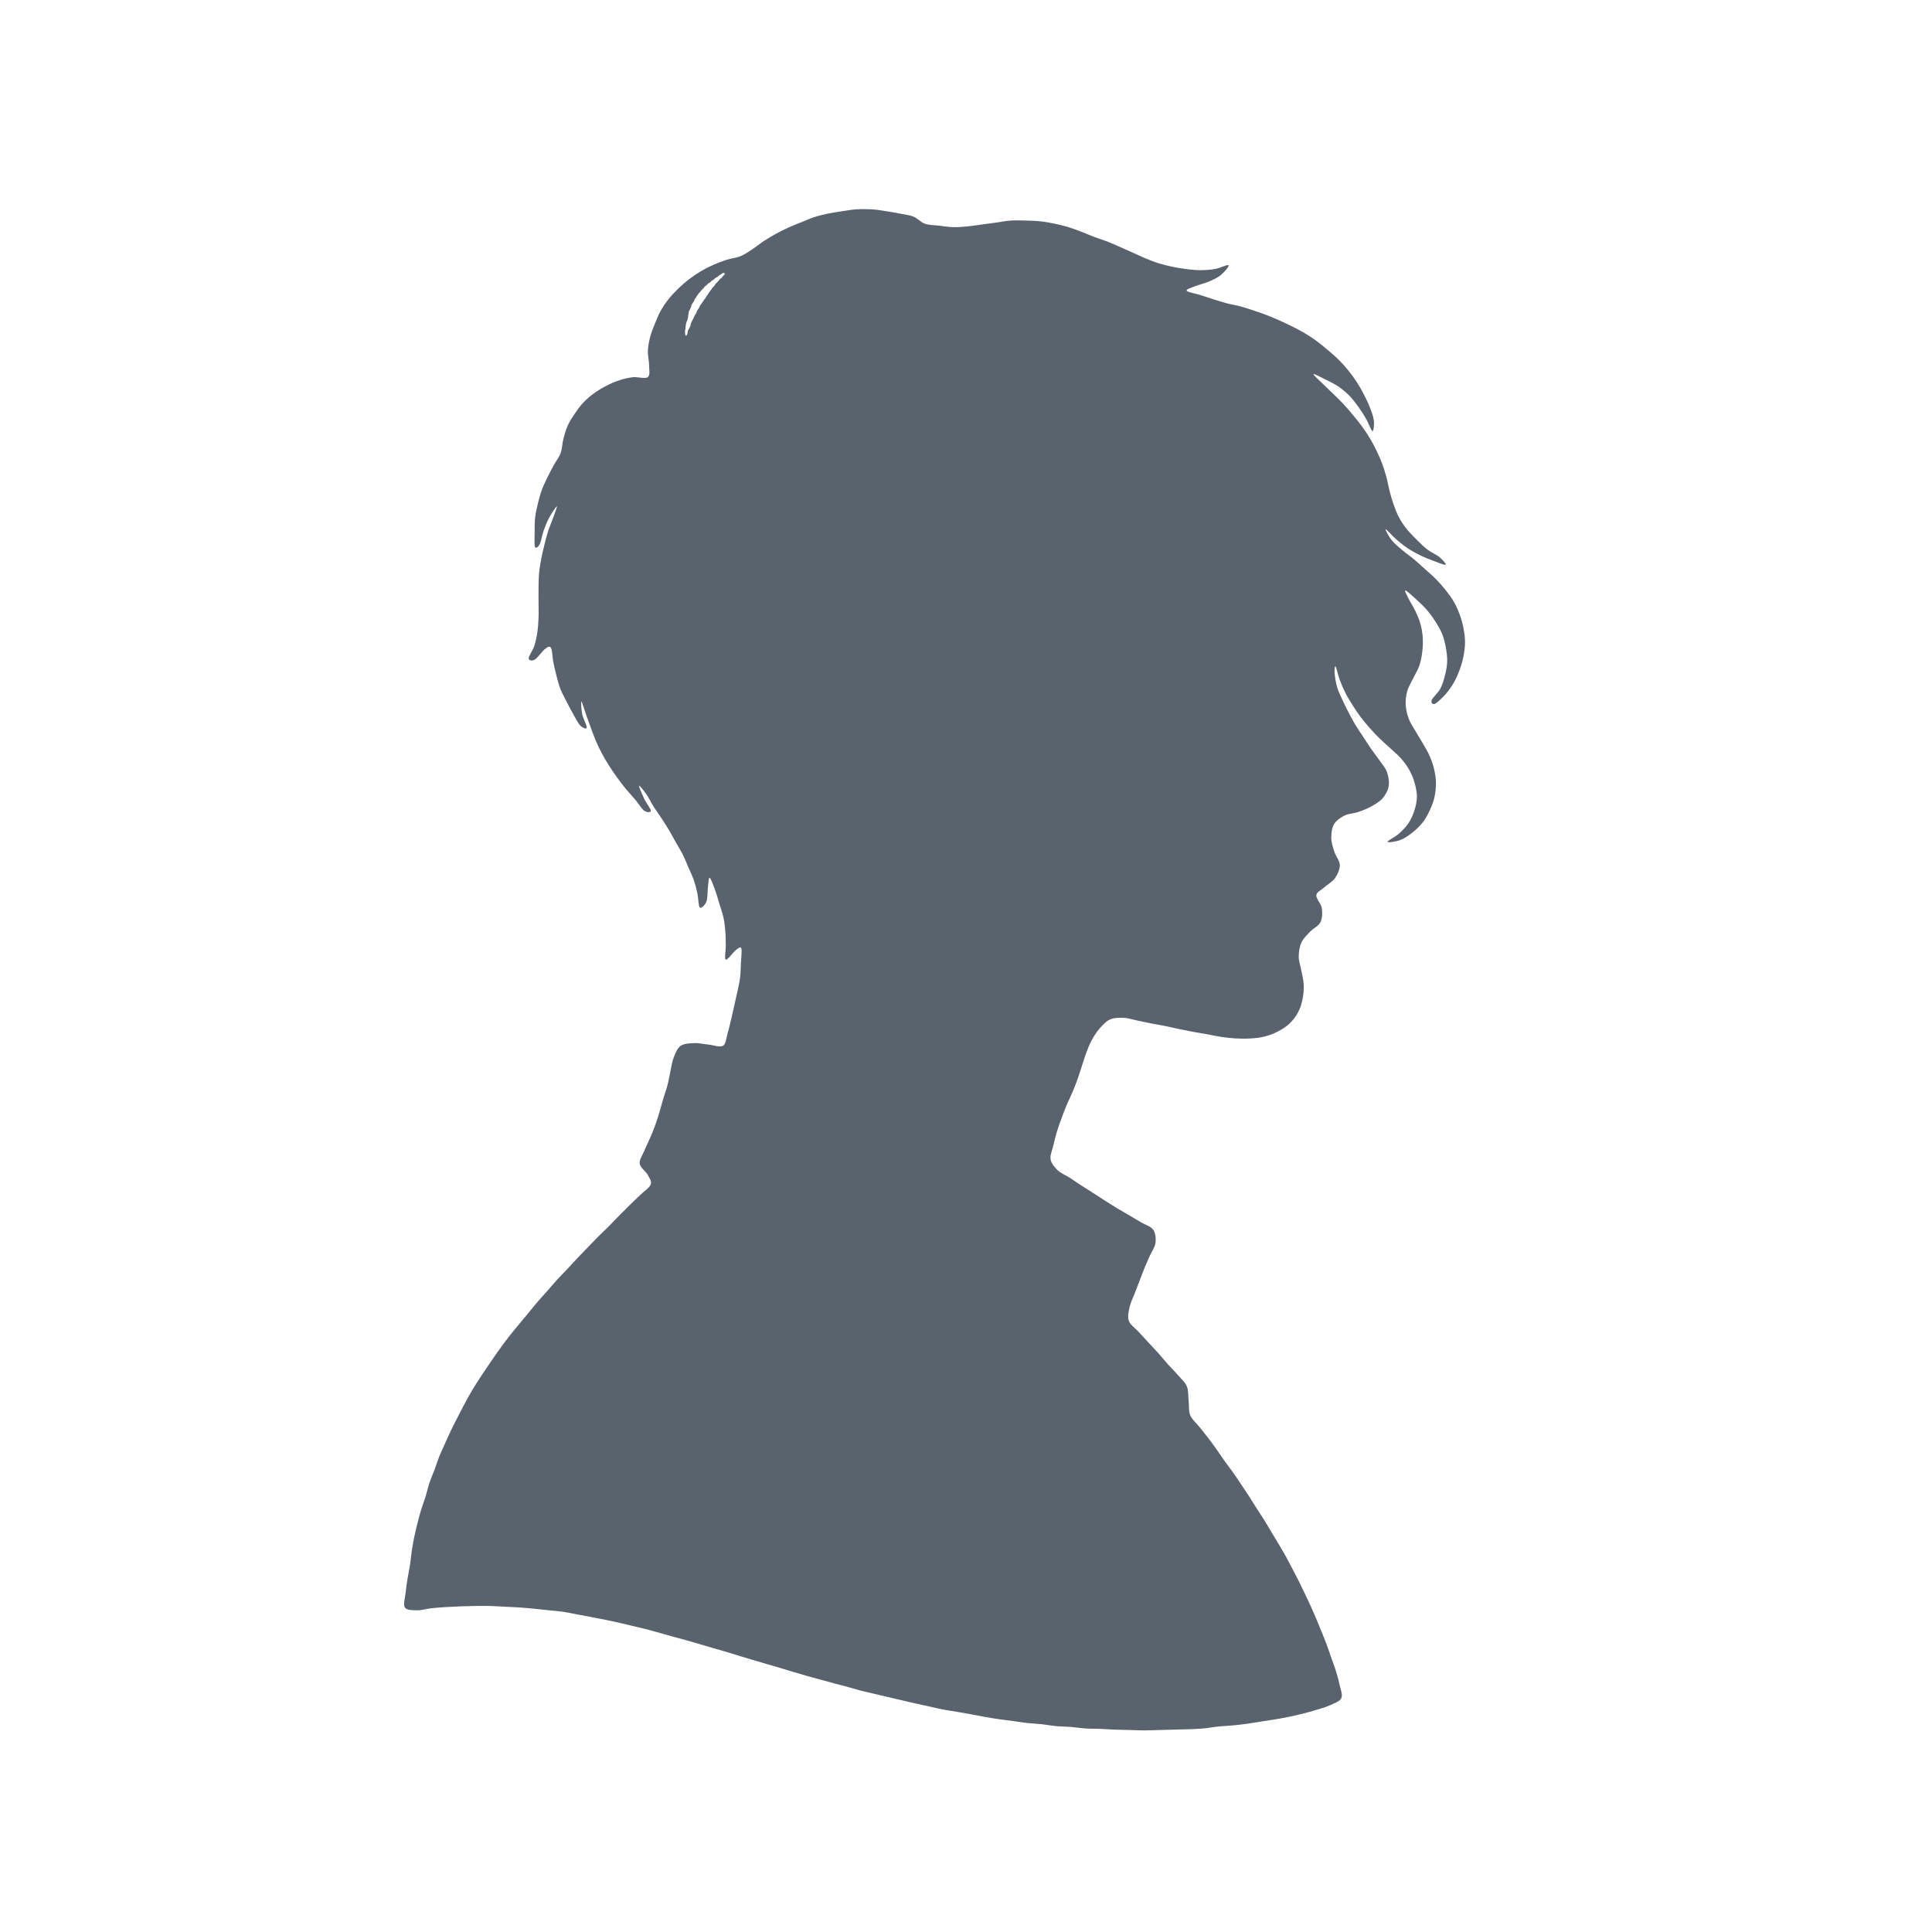
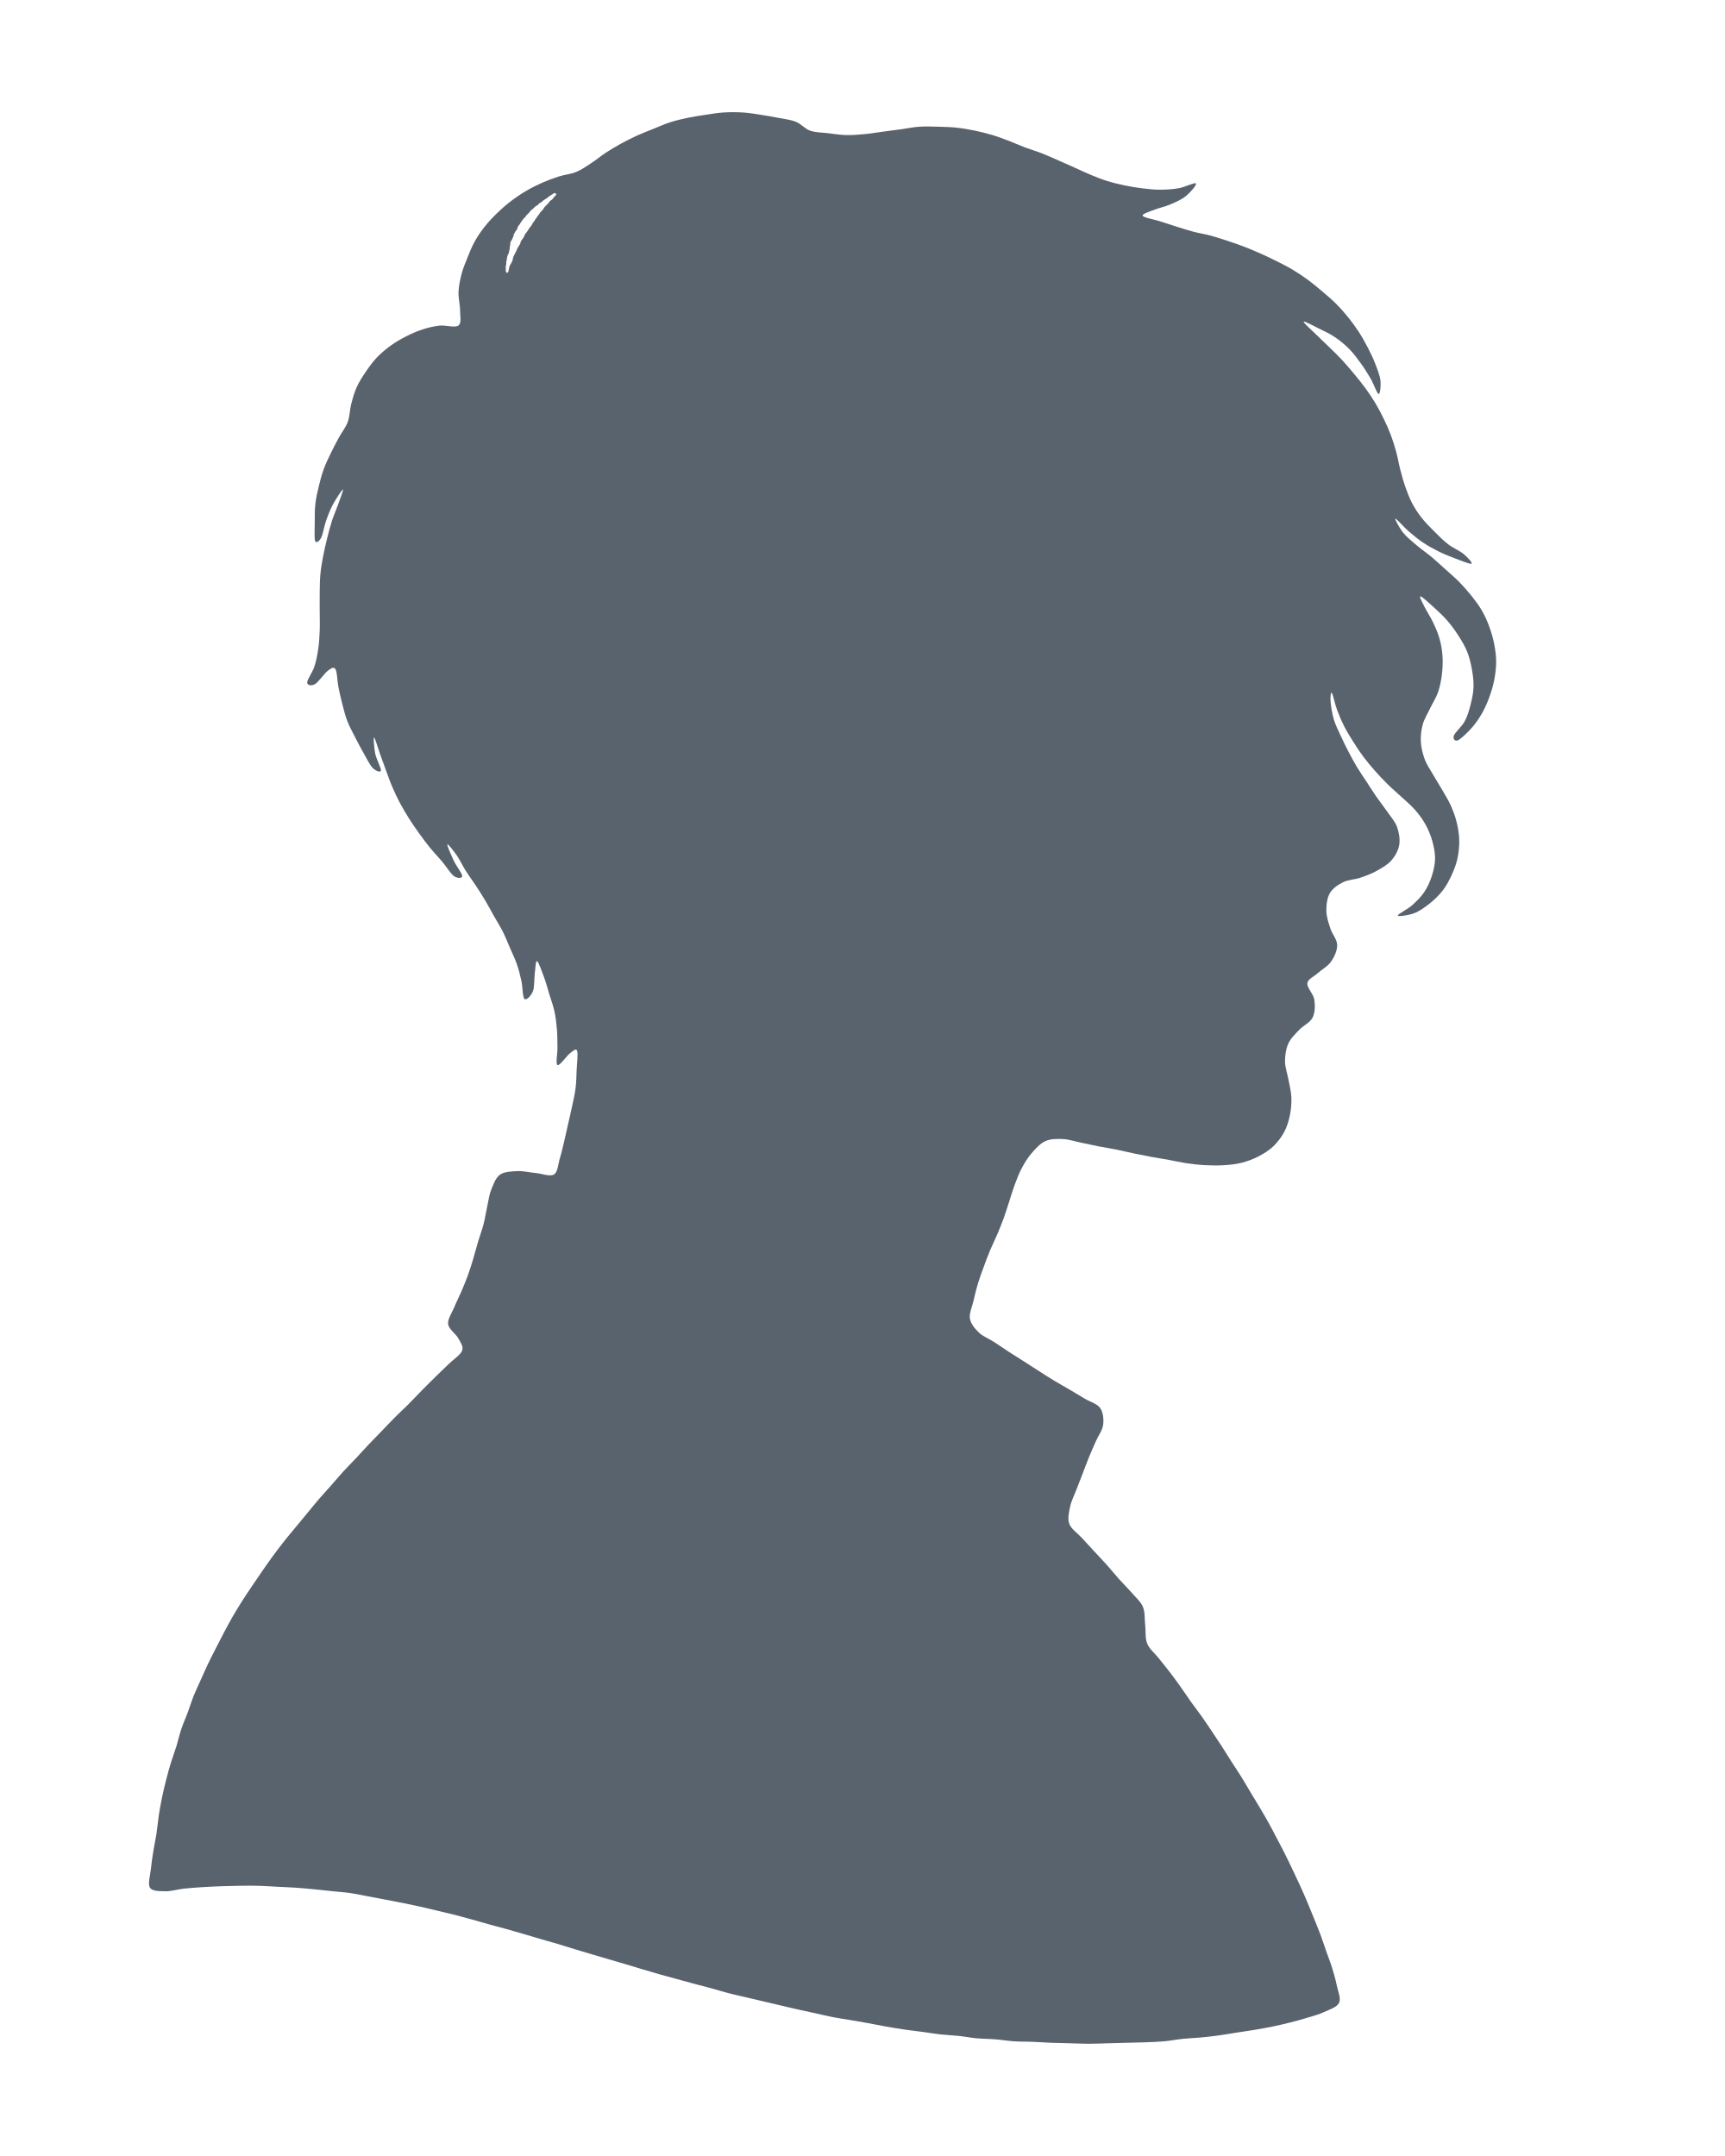
- <svg xmlns="http://www.w3.org/2000/svg" width="256" height="256" viewBox="0 0 256 256">
+ <svg xmlns="http://www.w3.org/2000/svg" width="180" height="225" viewBox="38 16 180 225">
  <g transform="translate(256 0) scale(-1 1)">
    <path d="M 140.467,27.738 C 139.817,27.778 139.232,27.886 138.619,27.980 C 138.005,28.073 137.397,28.176 136.786,28.297 C 136.175,28.419 135.507,28.486 134.954,28.709 C 134.400,28.932 134.021,29.438 133.466,29.636 C 132.911,29.834 132.250,29.820 131.623,29.897 C 130.996,29.973 130.349,30.080 129.703,30.096 C 129.056,30.112 128.385,30.053 127.742,29.993 C 127.099,29.933 126.478,29.821 125.845,29.737 C 125.212,29.652 124.569,29.572 123.945,29.487 C 123.321,29.401 122.743,29.268 122.102,29.225 C 121.461,29.181 120.760,29.206 120.099,29.223 C 119.439,29.240 118.778,29.258 118.139,29.327 C 117.500,29.396 116.879,29.510 116.264,29.637 C 115.649,29.764 115.035,29.915 114.449,30.091 C 113.863,30.267 113.316,30.476 112.746,30.693 C 112.177,30.909 111.609,31.170 111.031,31.388 C 110.454,31.606 109.856,31.776 109.281,32.000 C 108.706,32.224 108.139,32.488 107.581,32.731 C 107.023,32.975 106.487,33.212 105.931,33.461 C 105.375,33.709 104.813,33.985 104.243,34.221 C 103.672,34.456 103.101,34.689 102.510,34.875 C 101.920,35.061 101.313,35.208 100.699,35.337 C 100.084,35.467 99.453,35.574 98.825,35.651 C 98.198,35.728 97.572,35.799 96.934,35.798 C 96.296,35.796 95.616,35.751 94.995,35.643 C 94.375,35.534 93.335,35.008 93.211,35.144 C 93.087,35.281 93.805,36.097 94.251,36.463 C 94.698,36.829 95.332,37.098 95.892,37.340 C 96.451,37.581 97.128,37.715 97.607,37.911 C 98.085,38.108 98.864,38.326 98.762,38.521 C 98.659,38.716 97.580,38.893 96.991,39.082 C 96.401,39.270 95.815,39.468 95.224,39.653 C 94.633,39.837 94.037,40.031 93.442,40.188 C 92.848,40.344 92.250,40.431 91.657,40.591 C 91.064,40.750 90.470,40.949 89.883,41.143 C 89.296,41.338 88.710,41.537 88.135,41.759 C 87.559,41.981 86.984,42.227 86.428,42.475 C 85.872,42.724 85.342,42.974 84.796,43.248 C 84.251,43.523 83.690,43.803 83.155,44.121 C 82.619,44.440 82.095,44.786 81.582,45.160 C 81.069,45.534 80.572,45.947 80.078,46.366 C 79.583,46.784 79.072,47.216 78.615,47.671 C 78.158,48.125 77.736,48.599 77.336,49.093 C 76.935,49.586 76.556,50.105 76.215,50.632 C 75.873,51.158 75.571,51.700 75.286,52.250 C 75.002,52.800 74.729,53.355 74.507,53.931 C 74.285,54.507 74.016,55.175 73.955,55.706 C 73.895,56.236 73.975,57.146 74.144,57.115 C 74.313,57.084 74.664,56.049 74.972,55.520 C 75.279,54.990 75.617,54.452 75.988,53.938 C 76.359,53.423 76.747,52.891 77.197,52.435 C 77.646,51.978 78.170,51.549 78.684,51.198 C 79.197,50.848 79.731,50.604 80.277,50.333 C 80.823,50.062 81.878,49.491 81.957,49.574 C 82.035,49.656 81.188,50.390 80.748,50.829 C 80.308,51.269 79.778,51.756 79.316,52.209 C 78.855,52.661 78.415,53.078 77.979,53.546 C 77.543,54.015 77.112,54.523 76.701,55.020 C 76.289,55.517 75.882,56.017 75.509,56.530 C 75.137,57.043 74.785,57.565 74.465,58.101 C 74.145,58.636 73.858,59.193 73.592,59.742 C 73.327,60.292 73.086,60.826 72.872,61.396 C 72.658,61.967 72.471,62.565 72.307,63.165 C 72.143,63.765 72.045,64.392 71.888,64.995 C 71.731,65.598 71.570,66.199 71.365,66.782 C 71.160,67.365 70.943,67.951 70.659,68.492 C 70.374,69.034 70.050,69.533 69.660,70.031 C 69.270,70.528 68.782,71.013 68.317,71.478 C 67.852,71.942 67.375,72.427 66.868,72.816 C 66.361,73.205 65.679,73.475 65.277,73.810 C 64.875,74.146 64.307,74.750 64.457,74.827 C 64.607,74.904 65.606,74.484 66.177,74.271 C 66.747,74.058 67.327,73.825 67.882,73.551 C 68.436,73.277 68.980,72.980 69.503,72.628 C 70.025,72.277 70.533,71.859 71.015,71.443 C 71.496,71.026 72.297,70.103 72.392,70.128 C 72.487,70.153 71.961,71.123 71.586,71.591 C 71.211,72.058 70.636,72.512 70.143,72.933 C 69.651,73.354 69.122,73.705 68.630,74.116 C 68.138,74.528 67.665,74.971 67.189,75.401 C 66.713,75.830 66.225,76.234 65.772,76.693 C 65.320,77.153 64.872,77.656 64.472,78.158 C 64.073,78.660 63.687,79.168 63.375,79.707 C 63.062,80.245 62.813,80.809 62.599,81.389 C 62.385,81.968 62.211,82.572 62.090,83.181 C 61.970,83.791 61.880,84.415 61.878,85.045 C 61.877,85.676 61.961,86.346 62.080,86.965 C 62.199,87.583 62.380,88.176 62.592,88.756 C 62.805,89.335 63.046,89.903 63.356,90.443 C 63.666,90.982 64.033,91.522 64.453,91.992 C 64.873,92.461 65.569,93.131 65.876,93.261 C 66.183,93.391 66.416,93.105 66.296,92.772 C 66.176,92.440 65.448,91.809 65.156,91.267 C 64.864,90.725 64.696,90.113 64.544,89.517 C 64.391,88.921 64.262,88.310 64.241,87.691 C 64.220,87.072 64.307,86.418 64.419,85.804 C 64.530,85.189 64.679,84.576 64.909,84.004 C 65.139,83.431 65.461,82.897 65.797,82.368 C 66.133,81.840 66.510,81.314 66.924,80.832 C 67.338,80.349 67.808,79.906 68.283,79.473 C 68.758,79.040 69.592,78.264 69.773,78.235 C 69.955,78.206 69.590,78.849 69.373,79.298 C 69.156,79.748 68.737,80.370 68.473,80.929 C 68.209,81.487 67.955,82.059 67.790,82.649 C 67.624,83.240 67.519,83.846 67.478,84.472 C 67.437,85.098 67.467,85.776 67.544,86.404 C 67.622,87.032 67.742,87.658 67.945,88.241 C 68.148,88.825 68.496,89.349 68.762,89.907 C 69.027,90.464 69.374,91.004 69.536,91.589 C 69.699,92.174 69.771,92.805 69.737,93.415 C 69.702,94.025 69.545,94.671 69.329,95.249 C 69.112,95.827 68.746,96.343 68.437,96.883 C 68.128,97.423 67.782,97.956 67.477,98.489 C 67.172,99.022 66.853,99.523 66.606,100.080 C 66.359,100.637 66.140,101.222 65.994,101.830 C 65.848,102.437 65.741,103.088 65.730,103.724 C 65.720,104.360 65.791,105.034 65.929,105.645 C 66.066,106.256 66.297,106.837 66.555,107.389 C 66.813,107.941 67.091,108.470 67.475,108.960 C 67.860,109.450 68.366,109.937 68.863,110.329 C 69.360,110.721 69.912,111.109 70.459,111.312 C 71.006,111.516 72.111,111.687 72.146,111.550 C 72.182,111.413 71.130,110.895 70.672,110.491 C 70.215,110.087 69.747,109.632 69.402,109.126 C 69.058,108.620 68.796,108.041 68.604,107.453 C 68.413,106.866 68.262,106.223 68.254,105.601 C 68.246,104.979 68.388,104.321 68.557,103.723 C 68.726,103.125 68.970,102.550 69.268,102.014 C 69.567,101.479 69.933,100.986 70.350,100.510 C 70.766,100.034 71.294,99.602 71.768,99.158 C 72.243,98.714 72.736,98.304 73.199,97.848 C 73.662,97.391 74.121,96.900 74.545,96.419 C 74.969,95.938 75.367,95.467 75.743,94.963 C 76.119,94.460 76.467,93.927 76.800,93.398 C 77.134,92.868 77.464,92.337 77.743,91.785 C 78.023,91.233 78.264,90.664 78.478,90.086 C 78.692,89.508 78.914,88.464 79.027,88.316 C 79.141,88.168 79.192,88.740 79.158,89.197 C 79.124,89.655 78.999,90.467 78.824,91.062 C 78.649,91.658 78.363,92.207 78.108,92.769 C 77.852,93.331 77.578,93.885 77.292,94.434 C 77.006,94.984 76.711,95.538 76.394,96.065 C 76.077,96.593 75.729,97.083 75.390,97.602 C 75.050,98.120 74.715,98.657 74.356,99.176 C 73.997,99.696 73.591,100.195 73.235,100.716 C 72.880,101.236 72.428,101.723 72.221,102.299 C 72.014,102.874 71.896,103.587 71.993,104.168 C 72.090,104.749 72.411,105.332 72.803,105.785 C 73.195,106.237 73.805,106.582 74.346,106.885 C 74.888,107.187 75.468,107.402 76.053,107.600 C 76.639,107.798 77.330,107.804 77.861,108.073 C 78.391,108.342 78.947,108.716 79.237,109.216 C 79.526,109.715 79.607,110.456 79.597,111.070 C 79.588,111.684 79.367,112.309 79.179,112.899 C 78.991,113.488 78.482,114.033 78.469,114.608 C 78.456,115.183 78.759,115.856 79.100,116.350 C 79.440,116.844 80.100,117.194 80.514,117.573 C 80.927,117.951 81.522,118.161 81.579,118.620 C 81.636,119.078 80.945,119.727 80.854,120.323 C 80.763,120.918 80.770,121.668 81.030,122.192 C 81.291,122.716 81.997,123.017 82.419,123.467 C 82.840,123.916 83.308,124.343 83.557,124.890 C 83.806,125.436 83.912,126.126 83.913,126.745 C 83.915,127.365 83.677,127.983 83.566,128.605 C 83.456,129.227 83.278,129.848 83.250,130.475 C 83.222,131.101 83.274,131.756 83.398,132.364 C 83.521,132.972 83.699,133.576 83.990,134.122 C 84.281,134.669 84.692,135.213 85.146,135.643 C 85.599,136.072 86.162,136.414 86.712,136.698 C 87.262,136.983 87.849,137.197 88.446,137.348 C 89.043,137.498 89.651,137.561 90.293,137.602 C 90.934,137.643 91.647,137.629 92.293,137.595 C 92.939,137.560 93.548,137.486 94.171,137.395 C 94.794,137.304 95.409,137.160 96.031,137.048 C 96.652,136.937 97.288,136.839 97.900,136.725 C 98.512,136.612 99.097,136.494 99.703,136.367 C 100.310,136.240 100.924,136.088 101.540,135.965 C 102.157,135.841 102.785,135.746 103.403,135.625 C 104.020,135.504 104.629,135.362 105.245,135.237 C 105.861,135.111 106.484,134.895 107.097,134.871 C 107.710,134.846 108.381,134.843 108.923,135.089 C 109.466,135.335 109.940,135.874 110.351,136.345 C 110.762,136.817 111.094,137.373 111.387,137.920 C 111.680,138.466 111.895,139.053 112.110,139.623 C 112.325,140.194 112.484,140.761 112.675,141.341 C 112.866,141.921 113.046,142.523 113.257,143.103 C 113.468,143.684 113.699,144.256 113.940,144.824 C 114.180,145.392 114.463,145.943 114.700,146.512 C 114.937,147.082 115.151,147.669 115.361,148.242 C 115.570,148.814 115.779,149.361 115.955,149.947 C 116.131,150.534 116.278,151.149 116.418,151.759 C 116.557,152.369 116.885,153.057 116.792,153.607 C 116.699,154.158 116.280,154.654 115.859,155.061 C 115.438,155.469 114.786,155.716 114.266,156.051 C 113.745,156.386 113.256,156.735 112.737,157.073 C 112.218,157.411 111.678,157.741 111.150,158.079 C 110.622,158.416 110.097,158.761 109.569,159.098 C 109.041,159.434 108.514,159.776 107.980,160.098 C 107.446,160.421 106.895,160.723 106.365,161.034 C 105.835,161.346 105.327,161.651 104.800,161.969 C 104.272,162.286 103.518,162.488 103.199,162.942 C 102.881,163.395 102.816,164.115 102.889,164.689 C 102.961,165.262 103.392,165.824 103.636,166.382 C 103.881,166.940 104.124,167.473 104.355,168.036 C 104.586,168.600 104.798,169.188 105.021,169.764 C 105.243,170.339 105.471,170.913 105.690,171.490 C 105.909,172.067 106.212,172.636 106.333,173.227 C 106.455,173.817 106.618,174.493 106.420,175.032 C 106.223,175.570 105.580,175.980 105.148,176.455 C 104.717,176.931 104.275,177.405 103.831,177.884 C 103.388,178.364 102.923,178.844 102.488,179.331 C 102.052,179.818 101.651,180.325 101.218,180.809 C 100.786,181.292 100.309,181.751 99.895,182.233 C 99.481,182.716 98.966,183.142 98.734,183.705 C 98.502,184.267 98.575,184.974 98.501,185.611 C 98.427,186.248 98.523,186.956 98.290,187.527 C 98.057,188.098 97.499,188.535 97.101,189.038 C 96.703,189.541 96.286,190.044 95.903,190.545 C 95.520,191.046 95.168,191.533 94.805,192.042 C 94.442,192.551 94.094,193.083 93.727,193.599 C 93.359,194.114 92.963,194.618 92.598,195.134 C 92.232,195.651 91.881,196.181 91.534,196.697 C 91.188,197.213 90.856,197.709 90.520,198.229 C 90.184,198.749 89.853,199.288 89.516,199.816 C 89.178,200.344 88.823,200.865 88.493,201.396 C 88.162,201.927 87.856,202.467 87.534,203.002 C 87.213,203.537 86.880,204.075 86.566,204.604 C 86.252,205.133 85.949,205.641 85.651,206.177 C 85.353,206.713 85.067,207.271 84.779,207.819 C 84.491,208.368 84.199,208.914 83.922,209.467 C 83.644,210.020 83.381,210.579 83.115,211.136 C 82.849,211.694 82.577,212.258 82.325,212.812 C 82.072,213.367 81.838,213.904 81.601,214.464 C 81.363,215.025 81.130,215.605 80.899,216.177 C 80.668,216.749 80.429,217.318 80.214,217.896 C 79.998,218.475 79.810,219.065 79.605,219.648 C 79.401,220.231 79.169,220.811 78.988,221.395 C 78.808,221.980 78.642,222.553 78.522,223.154 C 78.402,223.756 78.050,224.536 78.267,225.006 C 78.484,225.476 79.274,225.714 79.826,225.975 C 80.379,226.235 80.999,226.390 81.583,226.570 C 82.167,226.751 82.736,226.907 83.333,227.058 C 83.929,227.210 84.547,227.352 85.161,227.480 C 85.776,227.607 86.398,227.718 87.022,227.824 C 87.646,227.930 88.278,228.017 88.905,228.114 C 89.532,228.212 90.162,228.325 90.786,228.411 C 91.409,228.497 92.013,228.567 92.648,228.628 C 93.282,228.688 93.950,228.707 94.590,228.774 C 95.231,228.840 95.846,228.967 96.489,229.027 C 97.132,229.087 97.791,229.107 98.448,229.133 C 99.105,229.159 99.778,229.167 100.430,229.185 C 101.082,229.202 101.709,229.219 102.361,229.236 C 103.013,229.253 103.682,229.287 104.343,229.287 C 105.003,229.287 105.664,229.254 106.325,229.237 C 106.986,229.220 107.650,229.210 108.307,229.185 C 108.964,229.159 109.619,229.108 110.267,229.082 C 110.916,229.056 111.557,229.073 112.198,229.030 C 112.839,228.987 113.470,228.877 114.116,228.825 C 114.763,228.773 115.433,228.779 116.076,228.719 C 116.719,228.659 117.343,228.534 117.974,228.466 C 118.605,228.398 119.232,228.381 119.862,228.311 C 120.492,228.241 121.123,228.131 121.755,228.046 C 122.388,227.960 123.027,227.891 123.656,227.799 C 124.286,227.708 124.911,227.604 125.533,227.494 C 126.156,227.384 126.777,227.253 127.390,227.141 C 128.003,227.029 128.594,226.927 129.210,226.822 C 129.826,226.717 130.466,226.631 131.084,226.511 C 131.703,226.392 132.307,226.239 132.919,226.105 C 133.532,225.970 134.146,225.843 134.757,225.705 C 135.368,225.567 135.983,225.418 136.584,225.278 C 137.184,225.137 137.762,225.002 138.363,224.861 C 138.964,224.720 139.580,224.575 140.188,224.431 C 140.796,224.288 141.410,224.157 142.013,224.000 C 142.616,223.843 143.205,223.653 143.804,223.489 C 144.404,223.325 145.018,223.174 145.611,223.016 C 146.205,222.857 146.773,222.699 147.365,222.537 C 147.957,222.375 148.566,222.212 149.164,222.043 C 149.761,221.873 150.355,221.696 150.950,221.519 C 151.544,221.342 152.144,221.156 152.731,220.982 C 153.318,220.807 153.884,220.645 154.472,220.473 C 155.060,220.300 155.663,220.124 156.257,219.947 C 156.852,219.771 157.446,219.593 158.039,219.413 C 158.633,219.233 159.221,219.042 159.816,218.866 C 160.411,218.689 161.019,218.524 161.607,218.353 C 162.195,218.182 162.757,218.009 163.345,217.837 C 163.933,217.665 164.536,217.489 165.135,217.322 C 165.734,217.155 166.338,217.001 166.937,216.835 C 167.536,216.669 168.130,216.492 168.729,216.326 C 169.328,216.160 169.935,215.991 170.531,215.839 C 171.127,215.688 171.706,215.557 172.307,215.414 C 172.907,215.272 173.520,215.120 174.131,214.983 C 174.742,214.847 175.357,214.718 175.973,214.594 C 176.590,214.470 177.216,214.353 177.829,214.237 C 178.441,214.120 179.042,214.006 179.647,213.893 C 180.252,213.780 180.844,213.646 181.460,213.558 C 182.076,213.470 182.714,213.430 183.341,213.364 C 183.967,213.299 184.585,213.225 185.220,213.164 C 185.856,213.103 186.513,213.043 187.153,212.999 C 187.794,212.956 188.420,212.935 189.065,212.902 C 189.710,212.869 190.365,212.817 191.026,212.800 C 191.687,212.782 192.365,212.791 193.029,212.799 C 193.693,212.808 194.354,212.826 195.011,212.851 C 195.668,212.876 196.332,212.907 196.974,212.949 C 197.615,212.991 198.232,213.033 198.862,213.103 C 199.492,213.174 200.171,213.390 200.753,213.373 C 201.335,213.356 202.103,213.387 202.353,212.999 C 202.604,212.610 202.314,211.684 202.254,211.042 C 202.194,210.400 202.091,209.765 201.993,209.146 C 201.896,208.528 201.762,207.949 201.668,207.329 C 201.573,206.709 201.523,206.054 201.427,205.426 C 201.330,204.798 201.216,204.178 201.089,203.563 C 200.961,202.948 200.813,202.333 200.661,201.736 C 200.509,201.140 200.356,200.570 200.177,199.985 C 199.998,199.400 199.771,198.818 199.588,198.226 C 199.405,197.634 199.275,197.020 199.078,196.434 C 198.881,195.847 198.623,195.287 198.408,194.708 C 198.193,194.129 198.012,193.528 197.786,192.962 C 197.560,192.397 197.300,191.871 197.051,191.315 C 196.801,190.759 196.553,190.186 196.288,189.628 C 196.022,189.070 195.736,188.521 195.455,187.969 C 195.175,187.418 194.895,186.866 194.604,186.319 C 194.313,185.771 194.017,185.218 193.710,184.686 C 193.403,184.154 193.093,183.649 192.762,183.127 C 192.431,182.604 192.076,182.075 191.725,181.553 C 191.375,181.030 191.019,180.509 190.659,179.991 C 190.299,179.472 189.940,178.953 189.565,178.441 C 189.190,177.928 188.801,177.413 188.410,176.916 C 188.018,176.419 187.621,175.950 187.216,175.459 C 186.811,174.967 186.392,174.465 185.980,173.967 C 185.569,173.470 185.169,172.968 184.746,172.475 C 184.323,171.983 183.867,171.495 183.441,171.012 C 183.015,170.530 182.624,170.053 182.190,169.579 C 181.756,169.104 181.285,168.639 180.839,168.165 C 180.394,167.691 179.969,167.210 179.518,166.734 C 179.068,166.258 178.597,165.784 178.136,165.308 C 177.676,164.832 177.217,164.340 176.755,163.877 C 176.293,163.414 175.822,162.988 175.363,162.529 C 174.904,162.069 174.465,161.593 174.002,161.122 C 173.539,160.652 173.060,160.172 172.586,159.706 C 172.111,159.240 171.622,158.785 171.154,158.326 C 170.686,157.867 169.942,157.396 169.780,156.952 C 169.618,156.508 169.939,156.123 170.182,155.662 C 170.425,155.202 171.166,154.726 171.238,154.190 C 171.309,153.654 170.842,153.019 170.610,152.447 C 170.379,151.875 170.090,151.327 169.848,150.759 C 169.606,150.192 169.367,149.615 169.160,149.041 C 168.953,148.468 168.783,147.905 168.606,147.319 C 168.428,146.733 168.274,146.121 168.097,145.526 C 167.919,144.932 167.697,144.356 167.541,143.753 C 167.385,143.150 167.296,142.510 167.161,141.907 C 167.026,141.304 166.955,140.687 166.731,140.133 C 166.508,139.579 166.272,138.903 165.819,138.584 C 165.365,138.265 164.631,138.246 164.010,138.218 C 163.388,138.191 162.724,138.359 162.089,138.417 C 161.454,138.475 160.617,138.823 160.199,138.567 C 159.781,138.311 159.761,137.466 159.581,136.883 C 159.401,136.300 159.266,135.678 159.120,135.071 C 158.973,134.464 158.842,133.850 158.704,133.240 C 158.566,132.629 158.421,132.022 158.293,131.407 C 158.165,130.792 158.016,130.177 157.938,129.550 C 157.860,128.923 157.854,128.293 157.827,127.645 C 157.800,126.997 157.668,125.956 157.777,125.662 C 157.885,125.368 158.139,125.629 158.480,125.879 C 158.821,126.128 159.596,127.246 159.821,127.157 C 160.046,127.068 159.819,125.968 159.830,125.345 C 159.841,124.721 159.835,124.054 159.888,123.417 C 159.941,122.780 160.016,122.134 160.149,121.521 C 160.282,120.909 160.505,120.333 160.686,119.741 C 160.867,119.148 161.024,118.537 161.236,117.965 C 161.449,117.394 161.800,116.384 161.959,116.313 C 162.119,116.241 162.120,117.012 162.193,117.536 C 162.265,118.060 162.213,119.004 162.392,119.457 C 162.571,119.910 163.068,120.432 163.267,120.253 C 163.467,120.075 163.459,118.989 163.591,118.384 C 163.724,117.780 163.864,117.204 164.063,116.628 C 164.262,116.051 164.541,115.490 164.786,114.924 C 165.031,114.358 165.254,113.782 165.531,113.229 C 165.809,112.677 166.147,112.149 166.452,111.608 C 166.757,111.066 167.048,110.511 167.363,109.982 C 167.678,109.453 168.001,108.953 168.341,108.435 C 168.680,107.916 169.068,107.400 169.402,106.871 C 169.736,106.341 170.024,105.716 170.344,105.258 C 170.664,104.799 171.271,104.023 171.321,104.119 C 171.371,104.215 170.903,105.285 170.644,105.835 C 170.384,106.386 169.766,107.158 169.765,107.423 C 169.763,107.688 170.288,107.675 170.636,107.426 C 170.984,107.176 171.435,106.421 171.852,105.926 C 172.269,105.431 172.738,104.949 173.140,104.456 C 173.542,103.964 173.901,103.479 174.266,102.971 C 174.631,102.463 174.995,101.937 175.328,101.408 C 175.662,100.878 175.979,100.341 176.269,99.794 C 176.559,99.246 176.825,98.689 177.068,98.121 C 177.311,97.554 177.513,96.962 177.726,96.391 C 177.938,95.819 178.136,95.266 178.342,94.694 C 178.548,94.122 178.879,92.966 178.963,92.960 C 179.047,92.954 178.964,94.082 178.846,94.657 C 178.727,95.233 178.208,96.166 178.251,96.414 C 178.295,96.662 178.805,96.449 179.107,96.145 C 179.409,95.841 179.759,95.123 180.064,94.590 C 180.370,94.057 180.657,93.500 180.938,92.948 C 181.218,92.397 181.525,91.856 181.748,91.280 C 181.971,90.705 182.119,90.099 182.276,89.496 C 182.434,88.894 182.573,88.275 182.693,87.665 C 182.812,87.056 182.815,86.119 182.995,85.839 C 183.175,85.559 183.419,85.725 183.774,85.984 C 184.130,86.244 184.768,87.186 185.130,87.395 C 185.492,87.604 185.936,87.537 185.948,87.237 C 185.961,86.937 185.396,86.173 185.204,85.594 C 185.013,85.014 184.892,84.387 184.798,83.759 C 184.703,83.130 184.665,82.478 184.639,81.821 C 184.612,81.164 184.639,80.486 184.639,79.818 C 184.639,79.150 184.651,78.469 184.639,77.815 C 184.627,77.161 184.626,76.527 184.565,75.893 C 184.504,75.259 184.392,74.629 184.275,74.010 C 184.158,73.391 184.012,72.784 183.862,72.178 C 183.711,71.573 183.561,70.967 183.371,70.378 C 183.180,69.789 182.911,69.194 182.718,68.645 C 182.526,68.096 182.129,67.087 182.216,67.083 C 182.304,67.079 182.954,68.081 183.246,68.622 C 183.538,69.162 183.762,69.744 183.968,70.326 C 184.175,70.908 184.297,71.756 184.487,72.114 C 184.677,72.473 184.995,72.733 185.107,72.479 C 185.219,72.224 185.160,71.231 185.158,70.586 C 185.156,69.941 185.166,69.247 185.095,68.608 C 185.025,67.970 184.882,67.361 184.736,66.754 C 184.591,66.146 184.430,65.537 184.223,64.963 C 184.015,64.390 183.755,63.864 183.491,63.315 C 183.227,62.765 182.935,62.209 182.639,61.664 C 182.343,61.119 181.930,60.622 181.716,60.043 C 181.502,59.464 181.511,58.793 181.356,58.189 C 181.201,57.586 181.035,56.978 180.787,56.422 C 180.538,55.865 180.215,55.366 179.867,54.851 C 179.518,54.336 179.139,53.796 178.698,53.332 C 178.257,52.867 177.735,52.434 177.221,52.062 C 176.708,51.690 176.168,51.380 175.617,51.100 C 175.065,50.819 174.494,50.566 173.912,50.380 C 173.330,50.193 172.749,50.048 172.125,49.980 C 171.501,49.913 170.522,50.235 170.167,49.973 C 169.811,49.711 169.995,48.992 169.993,48.408 C 169.991,47.825 170.180,47.106 170.154,46.471 C 170.128,45.837 169.992,45.195 169.837,44.599 C 169.683,44.004 169.455,43.465 169.227,42.900 C 168.999,42.335 168.772,41.753 168.471,41.210 C 168.169,40.667 167.817,40.146 167.418,39.643 C 167.020,39.140 166.542,38.642 166.079,38.194 C 165.616,37.747 165.141,37.338 164.640,36.957 C 164.138,36.575 163.609,36.221 163.072,35.906 C 162.534,35.591 161.980,35.316 161.416,35.067 C 160.851,34.819 160.273,34.601 159.683,34.414 C 159.093,34.227 158.437,34.176 157.874,33.944 C 157.311,33.712 156.824,33.359 156.304,33.022 C 155.785,32.684 155.284,32.262 154.758,31.919 C 154.232,31.576 153.695,31.260 153.151,30.962 C 152.607,30.665 152.053,30.388 151.491,30.133 C 150.929,29.877 150.344,29.657 149.779,29.430 C 149.214,29.203 148.683,28.956 148.101,28.769 C 147.520,28.581 146.904,28.435 146.290,28.305 C 145.676,28.174 145.047,28.080 144.419,27.986 C 143.790,27.892 143.177,27.779 142.518,27.738 C 141.860,27.697 141.117,27.698 140.467,27.738 Z M 159.988,36.212 C 160.001,36.182 160.017,36.169 160.048,36.160 C 160.079,36.151 160.134,36.152 160.172,36.160 C 160.211,36.168 160.245,36.188 160.278,36.209 C 160.312,36.230 160.340,36.263 160.373,36.286 C 160.406,36.308 160.442,36.323 160.475,36.344 C 160.509,36.365 160.546,36.395 160.573,36.414 C 160.600,36.432 160.612,36.439 160.640,36.456 C 160.668,36.474 160.708,36.494 160.741,36.517 C 160.773,36.541 160.803,36.570 160.834,36.597 C 160.865,36.625 160.893,36.659 160.925,36.683 C 160.958,36.706 160.994,36.721 161.028,36.740 C 161.062,36.759 161.104,36.777 161.131,36.796 C 161.159,36.814 161.166,36.830 161.193,36.849 C 161.221,36.868 161.263,36.884 161.295,36.908 C 161.327,36.932 161.356,36.965 161.386,36.994 C 161.416,37.023 161.444,37.057 161.477,37.081 C 161.509,37.105 161.546,37.118 161.580,37.136 C 161.615,37.154 161.657,37.172 161.684,37.191 C 161.711,37.210 161.719,37.226 161.743,37.251 C 161.768,37.275 161.803,37.310 161.833,37.339 C 161.864,37.368 161.892,37.401 161.924,37.425 C 161.957,37.448 161.993,37.462 162.028,37.481 C 162.062,37.499 162.098,37.514 162.130,37.538 C 162.163,37.562 162.196,37.600 162.221,37.624 C 162.246,37.648 162.256,37.659 162.281,37.684 C 162.306,37.708 162.340,37.744 162.370,37.773 C 162.400,37.802 162.429,37.835 162.461,37.859 C 162.493,37.884 162.530,37.895 162.562,37.919 C 162.594,37.944 162.628,37.974 162.652,38.005 C 162.677,38.037 162.690,38.081 162.709,38.108 C 162.728,38.136 162.742,38.144 162.766,38.169 C 162.791,38.194 162.826,38.228 162.855,38.258 C 162.885,38.288 162.915,38.318 162.945,38.348 C 162.975,38.378 163.005,38.407 163.034,38.437 C 163.064,38.467 163.097,38.496 163.121,38.528 C 163.145,38.560 163.159,38.603 163.179,38.630 C 163.198,38.657 163.213,38.665 163.237,38.690 C 163.262,38.715 163.296,38.750 163.326,38.780 C 163.355,38.810 163.389,38.838 163.414,38.870 C 163.439,38.902 163.454,38.938 163.477,38.970 C 163.501,39.002 163.532,39.032 163.555,39.064 C 163.577,39.097 163.594,39.139 163.613,39.167 C 163.632,39.194 163.648,39.201 163.667,39.229 C 163.685,39.256 163.705,39.297 163.725,39.331 C 163.745,39.365 163.762,39.400 163.786,39.432 C 163.809,39.465 163.840,39.494 163.866,39.526 C 163.891,39.557 163.918,39.588 163.938,39.622 C 163.958,39.656 163.979,39.697 163.988,39.728 C 163.998,39.759 163.986,39.778 163.996,39.809 C 164.006,39.840 164.031,39.879 164.049,39.913 C 164.067,39.948 164.080,39.985 164.104,40.017 C 164.127,40.050 164.165,40.076 164.189,40.108 C 164.214,40.140 164.230,40.176 164.248,40.210 C 164.266,40.245 164.283,40.287 164.300,40.315 C 164.316,40.343 164.332,40.351 164.349,40.379 C 164.366,40.407 164.390,40.446 164.399,40.485 C 164.408,40.523 164.395,40.571 164.404,40.609 C 164.412,40.648 164.436,40.680 164.452,40.716 C 164.467,40.752 164.479,40.789 164.496,40.824 C 164.512,40.860 164.536,40.899 164.549,40.929 C 164.562,40.958 164.560,40.973 164.573,41.003 C 164.587,41.032 164.607,41.073 164.629,41.106 C 164.652,41.139 164.691,41.165 164.708,41.200 C 164.725,41.235 164.724,41.278 164.732,41.316 C 164.741,41.355 164.754,41.391 164.759,41.431 C 164.764,41.471 164.761,41.522 164.762,41.557 C 164.763,41.592 164.755,41.609 164.763,41.641 C 164.770,41.673 164.800,41.709 164.808,41.748 C 164.817,41.787 164.811,41.831 164.812,41.873 C 164.813,41.915 164.808,41.959 164.815,41.998 C 164.822,42.037 164.846,42.070 164.855,42.108 C 164.864,42.147 164.860,42.197 164.867,42.230 C 164.874,42.262 164.887,42.270 164.896,42.302 C 164.904,42.334 164.904,42.383 164.916,42.420 C 164.928,42.457 164.950,42.490 164.967,42.525 C 164.984,42.560 165.001,42.596 165.018,42.631 C 165.035,42.666 165.059,42.698 165.068,42.736 C 165.077,42.775 165.065,42.829 165.072,42.861 C 165.079,42.893 165.103,42.897 165.111,42.929 C 165.119,42.961 165.118,43.011 165.120,43.052 C 165.122,43.093 165.115,43.139 165.123,43.177 C 165.131,43.216 165.160,43.246 165.168,43.285 C 165.176,43.324 165.171,43.368 165.172,43.410 C 165.172,43.452 165.172,43.501 165.172,43.536 C 165.173,43.571 165.168,43.587 165.176,43.619 C 165.184,43.651 165.213,43.688 165.220,43.727 C 165.228,43.766 165.222,43.810 165.223,43.852 C 165.223,43.894 165.223,43.937 165.223,43.979 C 165.223,44.021 165.223,44.063 165.223,44.105 C 165.223,44.147 165.224,44.197 165.223,44.232 C 165.222,44.266 165.228,44.283 165.219,44.314 C 165.211,44.346 165.196,44.392 165.172,44.419 C 165.148,44.446 165.104,44.482 165.073,44.477 C 165.042,44.472 165.010,44.421 164.986,44.390 C 164.962,44.358 164.941,44.324 164.930,44.287 C 164.918,44.250 164.918,44.200 164.915,44.166 C 164.912,44.132 164.921,44.115 164.913,44.083 C 164.905,44.051 164.876,44.014 164.867,43.975 C 164.859,43.937 164.869,43.890 164.860,43.852 C 164.851,43.814 164.829,43.780 164.813,43.745 C 164.796,43.710 164.780,43.674 164.761,43.640 C 164.742,43.606 164.716,43.567 164.698,43.540 C 164.681,43.512 164.673,43.501 164.658,43.472 C 164.642,43.443 164.623,43.402 164.606,43.367 C 164.589,43.332 164.571,43.297 164.555,43.262 C 164.539,43.226 164.517,43.193 164.508,43.155 C 164.499,43.116 164.509,43.070 164.500,43.032 C 164.491,42.993 164.462,42.956 164.454,42.924 C 164.446,42.892 164.460,42.873 164.451,42.841 C 164.442,42.810 164.418,42.771 164.401,42.735 C 164.385,42.700 164.369,42.665 164.352,42.630 C 164.334,42.595 164.316,42.560 164.298,42.525 C 164.280,42.491 164.261,42.456 164.244,42.421 C 164.226,42.387 164.207,42.345 164.191,42.317 C 164.174,42.289 164.159,42.281 164.147,42.251 C 164.134,42.221 164.129,42.174 164.115,42.137 C 164.101,42.101 164.080,42.068 164.062,42.033 C 164.045,41.998 164.027,41.963 164.009,41.928 C 163.992,41.894 163.974,41.859 163.956,41.824 C 163.938,41.789 163.919,41.748 163.900,41.721 C 163.882,41.693 163.863,41.687 163.844,41.660 C 163.826,41.632 163.808,41.591 163.789,41.556 C 163.771,41.521 163.751,41.487 163.734,41.452 C 163.717,41.417 163.696,41.384 163.685,41.346 C 163.674,41.309 163.679,41.265 163.667,41.227 C 163.654,41.190 163.629,41.152 163.611,41.124 C 163.592,41.097 163.576,41.089 163.557,41.062 C 163.538,41.035 163.520,40.993 163.499,40.960 C 163.477,40.927 163.449,40.896 163.426,40.863 C 163.403,40.831 163.381,40.798 163.361,40.764 C 163.341,40.730 163.321,40.696 163.305,40.661 C 163.290,40.625 163.282,40.579 163.269,40.549 C 163.256,40.520 163.244,40.511 163.227,40.482 C 163.210,40.454 163.191,40.413 163.168,40.380 C 163.145,40.348 163.113,40.319 163.087,40.287 C 163.062,40.256 163.038,40.223 163.015,40.191 C 162.991,40.158 162.968,40.126 162.947,40.093 C 162.926,40.059 162.907,40.018 162.888,39.991 C 162.870,39.963 162.853,39.956 162.835,39.928 C 162.816,39.901 162.798,39.859 162.776,39.826 C 162.755,39.793 162.730,39.761 162.707,39.729 C 162.683,39.696 162.661,39.663 162.635,39.632 C 162.609,39.600 162.573,39.573 162.549,39.541 C 162.526,39.508 162.509,39.466 162.493,39.438 C 162.476,39.410 162.466,39.400 162.450,39.371 C 162.434,39.343 162.418,39.300 162.398,39.266 C 162.377,39.233 162.353,39.201 162.327,39.169 C 162.302,39.138 162.268,39.109 162.245,39.077 C 162.221,39.044 162.206,39.009 162.187,38.975 C 162.168,38.940 162.149,38.899 162.130,38.872 C 162.111,38.844 162.094,38.837 162.075,38.810 C 162.056,38.783 162.039,38.741 162.016,38.708 C 161.993,38.675 161.960,38.647 161.937,38.615 C 161.913,38.582 161.901,38.545 161.876,38.513 C 161.851,38.481 161.813,38.455 161.789,38.423 C 161.765,38.391 161.751,38.347 161.732,38.320 C 161.714,38.292 161.696,38.286 161.677,38.258 C 161.659,38.231 161.645,38.187 161.621,38.155 C 161.597,38.123 161.562,38.095 161.532,38.066 C 161.503,38.036 161.472,38.006 161.443,37.976 C 161.414,37.946 161.381,37.917 161.357,37.885 C 161.333,37.853 161.316,37.811 161.297,37.784 C 161.279,37.756 161.263,37.749 161.244,37.721 C 161.225,37.694 161.209,37.652 161.185,37.619 C 161.160,37.587 161.128,37.559 161.099,37.529 C 161.069,37.499 161.039,37.469 161.009,37.439 C 160.979,37.410 160.949,37.380 160.920,37.350 C 160.890,37.320 160.855,37.285 160.831,37.260 C 160.807,37.235 160.794,37.226 160.774,37.199 C 160.755,37.172 160.739,37.130 160.714,37.098 C 160.690,37.066 160.658,37.037 160.628,37.007 C 160.599,36.978 160.570,36.945 160.538,36.921 C 160.506,36.896 160.468,36.885 160.436,36.861 C 160.404,36.836 160.371,36.799 160.347,36.774 C 160.323,36.749 160.312,36.740 160.293,36.712 C 160.274,36.685 160.256,36.643 160.231,36.612 C 160.206,36.580 160.172,36.552 160.143,36.522 C 160.113,36.492 160.082,36.462 160.054,36.432 C 160.025,36.402 159.980,36.378 159.969,36.342 C 159.958,36.305 159.975,36.243 159.988,36.212 Z" fill="#59636e" fill-rule="evenodd" />
  </g>
</svg>
